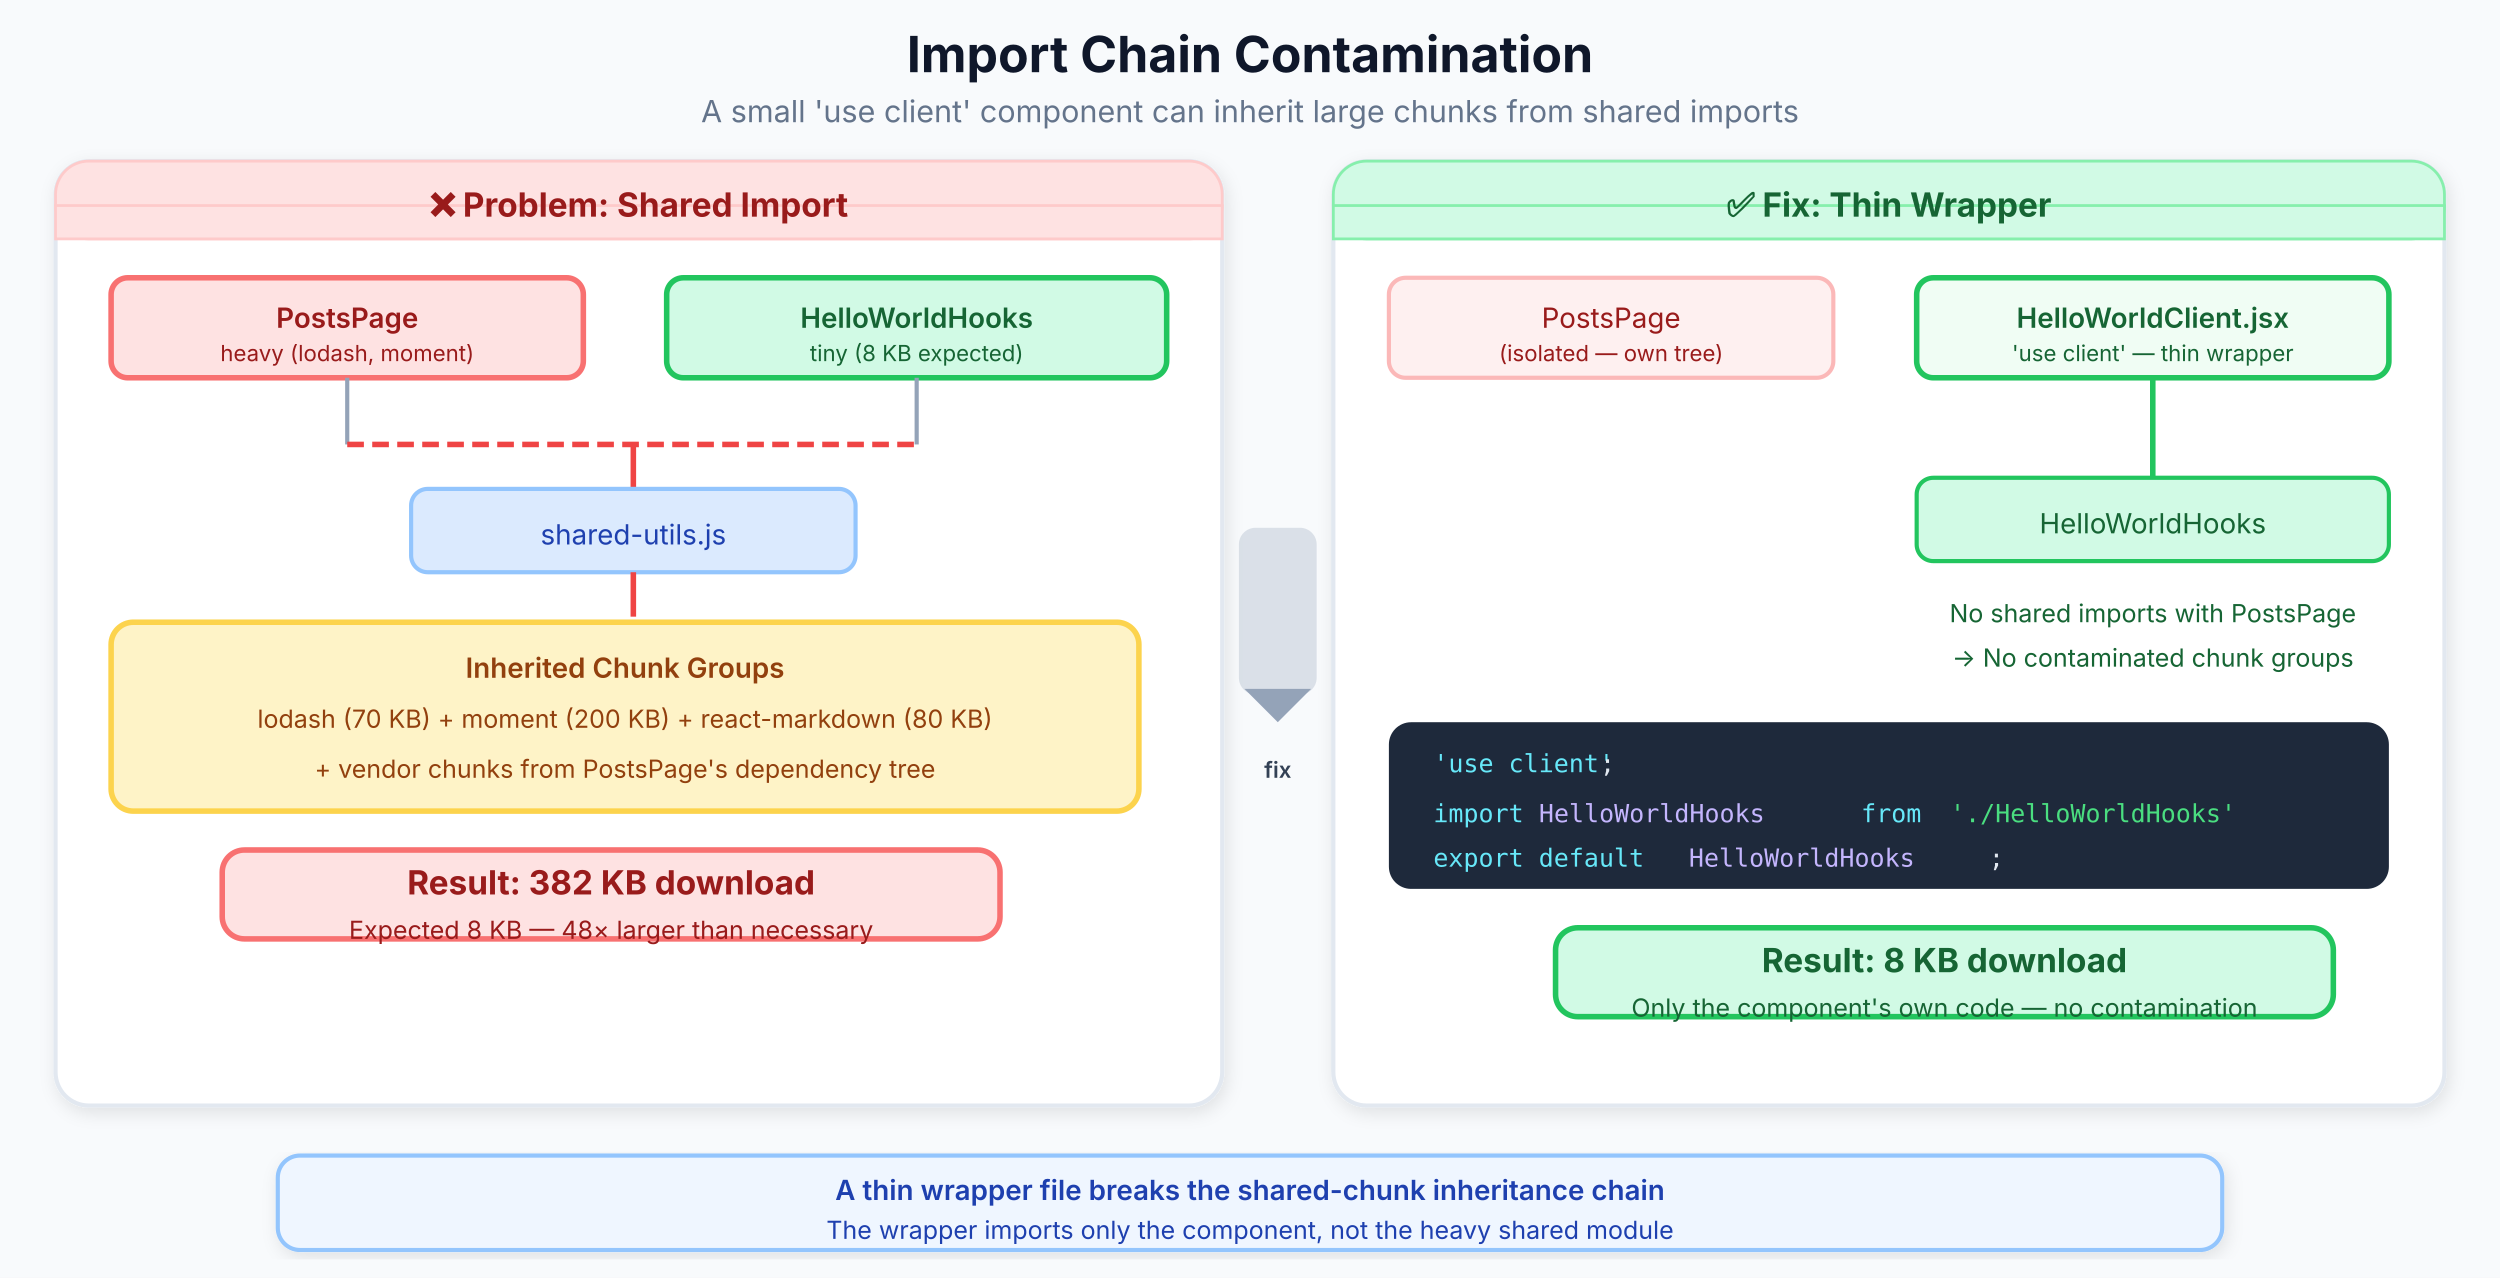
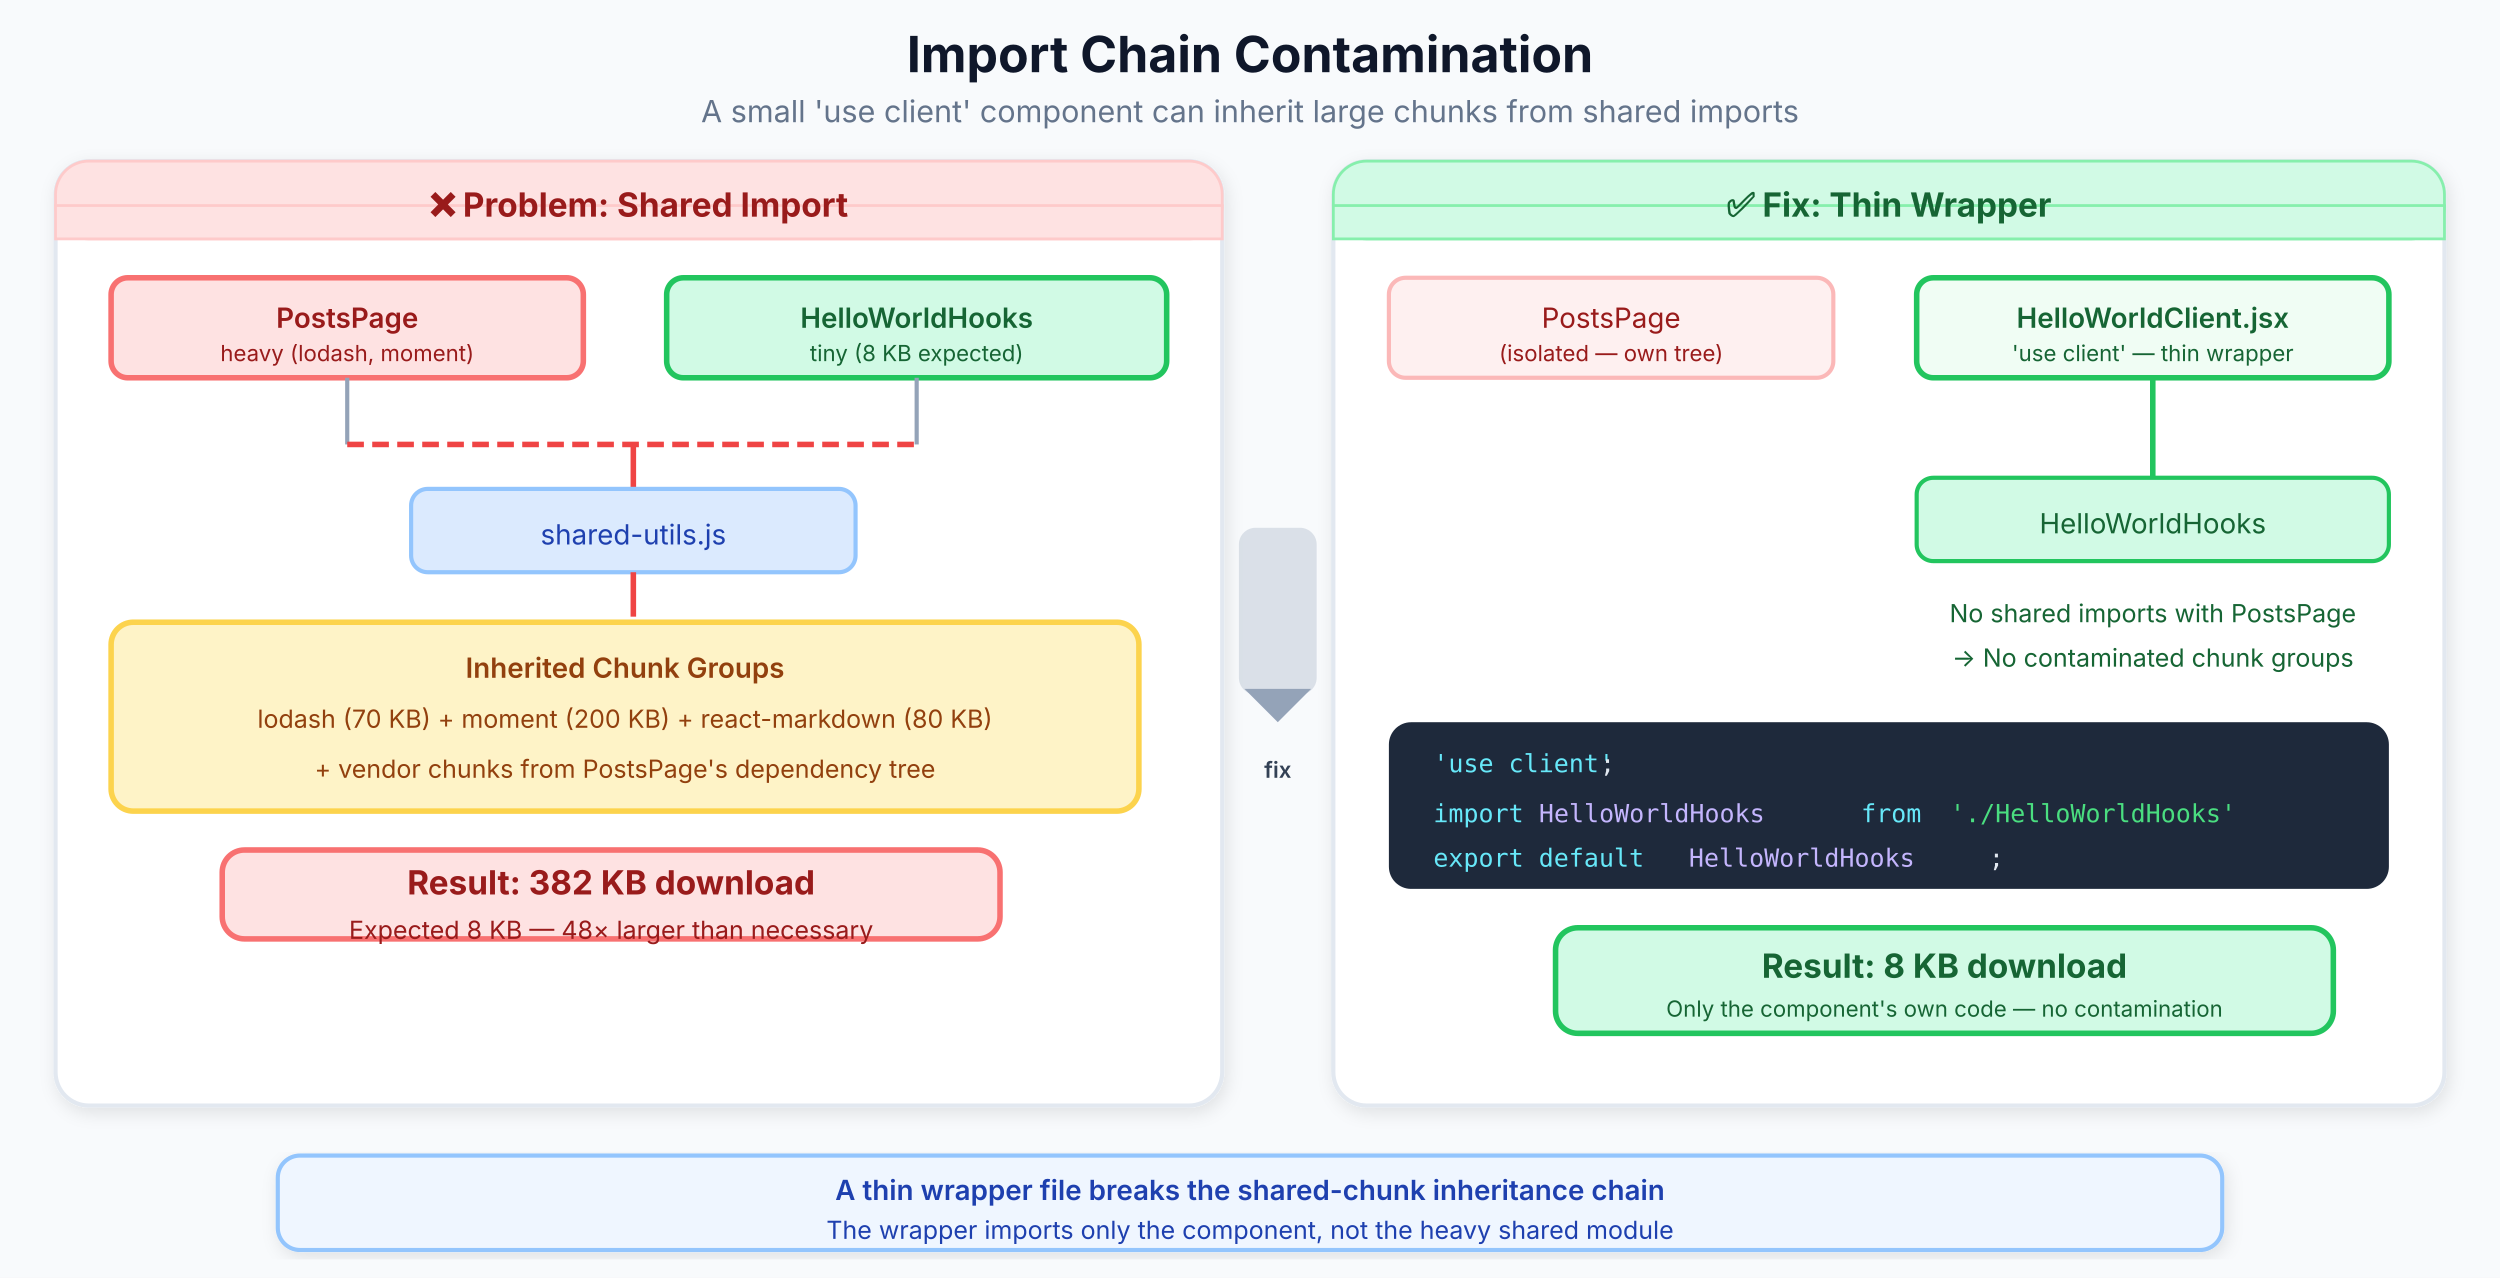
<svg xmlns="http://www.w3.org/2000/svg" viewBox="0 0 900 460" font-family="system-ui, -apple-system, 'Segoe UI', sans-serif">
  <defs>
    <filter id="shadow">
      <feDropShadow dx="1" dy="2" stdDeviation="3" flood-opacity="0.1" />
    </filter>
    <style>
      .bg { fill: #F8FAFC; }
      .title { fill: #0F172A; }
      .subtitle { fill: #64748B; }
      .card { fill: white; stroke: #E2E8F0; }
      .label-text { fill: #334155; }
      .label-sub { fill: #64748B; }
      .bad-header { fill: #FEE2E2; stroke: #FECACA; }
      .bad-text { fill: #991B1B; }
      .good-header { fill: #D1FAE5; stroke: #86EFAC; }
      .good-text { fill: #166534; }
      .component-box { fill: #DBEAFE; stroke: #93C5FD; }
      .component-text { fill: #1E40AF; }
      .heavy-box { fill: #FEE2E2; stroke: #F87171; }
      .heavy-text { fill: #991B1B; }
      .light-box { fill: #D1FAE5; stroke: #22C55E; }
      .light-text { fill: #166534; }
      .chunk-box { fill: #FEF3C7; stroke: #FCD34D; }
      .chunk-text { fill: #92400E; }
      .wrapper-box { fill: #F0FDF4; stroke: #22C55E; }
      .wrapper-text { fill: #166534; }
      .import-line { stroke: #94A3B8; }
      .contamination-line { stroke: #EF4444; }
      .clean-line { stroke: #22C55E; }
      .arrow-body { fill: #94A3B8; }
      .code-bg { fill: #1E293B; }
      .code-text { fill: #E2E8F0; }
      .code-keyword { fill: #67E8F9; }
      .code-string { fill: #4ADE80; }
      .code-fn { fill: #C4B5FD; }
      .note-box { fill: #EFF6FF; stroke: #93C5FD; }
      .note-text { fill: #1E40AF; }
      .size-bad { fill: #EF4444; }
      .size-good { fill: #22C55E; }

      @media (prefers-color-scheme: dark) {
        .bg { fill: #0F172A; }
        .title { fill: #F1F5F9; }
        .subtitle { fill: #94A3B8; }
        .card { fill: #1E293B; stroke: #334155; }
        .label-text { fill: #CBD5E1; }
        .label-sub { fill: #94A3B8; }
        .bad-header { fill: #450A0A; stroke: #F87171; }
        .bad-text { fill: #FCA5A5; }
        .good-header { fill: #052E16; stroke: #10B981; }
        .good-text { fill: #6EE7B7; }
        .component-box { fill: #172554; stroke: #3B82F6; }
        .component-text { fill: #93C5FD; }
        .heavy-box { fill: #450A0A; stroke: #F87171; }
        .heavy-text { fill: #FCA5A5; }
        .light-box { fill: #052E16; stroke: #10B981; }
        .light-text { fill: #6EE7B7; }
        .chunk-box { fill: #422006; stroke: #F59E0B; }
        .chunk-text { fill: #FCD34D; }
        .wrapper-box { fill: #052E16; stroke: #10B981; }
        .wrapper-text { fill: #6EE7B7; }
        .import-line { stroke: #64748B; }
        .contamination-line { stroke: #F87171; }
        .clean-line { stroke: #10B981; }
        .arrow-body { fill: #64748B; }
        .code-bg { fill: #0F172A; }
        .note-box { fill: #172554; stroke: #3B82F6; }
        .note-text { fill: #93C5FD; }
      }
    </style>
  </defs>
  <rect width="900" height="460" class="bg" />
  <text x="450" y="26" text-anchor="middle" font-size="18" font-weight="700" class="title">Import Chain Contamination</text>
  <text x="450" y="44" text-anchor="middle" font-size="11" class="subtitle">A small 'use client' component can inherit large chunks from shared imports</text>
  <rect x="20" y="58" width="420" height="340" rx="12" class="card" stroke-width="1.5" filter="url(#shadow)" />
  <rect x="20" y="58" width="420" height="28" rx="12" class="bad-header" stroke-width="1" />
  <rect x="20" y="74" width="420" height="12" class="bad-header" />
  <text x="230" y="78" text-anchor="middle" font-size="12" font-weight="700" class="bad-text">❌ Problem: Shared Import</text>
  <rect x="40" y="100" width="170" height="36" rx="6" class="heavy-box" stroke-width="2" />
  <text x="125" y="118" text-anchor="middle" font-size="10" font-weight="600" class="heavy-text">PostsPage</text>
  <text x="125" y="130" text-anchor="middle" font-size="8" class="heavy-text">heavy (lodash, moment)</text>
  <rect x="240" y="100" width="180" height="36" rx="6" class="light-box" stroke-width="2" />
  <text x="330" y="118" text-anchor="middle" font-size="10" font-weight="600" class="light-text">HelloWorldHooks</text>
  <text x="330" y="130" text-anchor="middle" font-size="8" class="light-text">tiny (8 KB expected)</text>
  <line x1="125" y1="136" x2="125" y2="160" class="import-line" stroke-width="1.5" />
  <line x1="330" y1="136" x2="330" y2="160" class="import-line" stroke-width="1.5" />
  <line x1="125" y1="160" x2="330" y2="160" class="contamination-line" stroke-width="2" stroke-dasharray="6 3" />
  <line x1="228" y1="160" x2="228" y2="176" class="contamination-line" stroke-width="2" />
  <rect x="148" y="176" width="160" height="30" rx="6" class="component-box" stroke-width="1.5" />
  <text x="228" y="196" text-anchor="middle" font-size="10" class="component-text">shared-utils.js</text>
  <line x1="228" y1="206" x2="228" y2="222" class="contamination-line" stroke-width="2" />
  <rect x="40" y="224" width="370" height="68" rx="8" class="chunk-box" stroke-width="2" />
  <text x="225" y="244" text-anchor="middle" font-size="10" font-weight="600" class="chunk-text">Inherited Chunk Groups</text>
  <text x="225" y="262" text-anchor="middle" font-size="9" class="chunk-text">lodash (70 KB) + moment (200 KB) + react-markdown (80 KB)</text>
  <text x="225" y="280" text-anchor="middle" font-size="9" class="chunk-text">+ vendor chunks from PostsPage's dependency tree</text>
  <rect x="80" y="306" width="280" height="32" rx="8" class="heavy-box" stroke-width="2" />
  <text x="220" y="322" text-anchor="middle" font-size="12" font-weight="700" class="heavy-text">Result: 382 KB download</text>
  <text x="220" y="338" text-anchor="middle" font-size="9" class="bad-text">Expected 8 KB — 48× larger than necessary</text>
  <rect x="446" y="190" width="28" height="60" rx="6" class="arrow-body" opacity="0.3" />
  <polygon points="460,260 448,248 472,248" class="arrow-body" />
  <text x="460" y="280" text-anchor="middle" font-size="8" font-weight="600" class="label-text">fix</text>
  <rect x="480" y="58" width="400" height="340" rx="12" class="card" stroke-width="1.5" filter="url(#shadow)" />
  <rect x="480" y="58" width="400" height="28" rx="12" class="good-header" stroke-width="1" />
  <rect x="480" y="74" width="400" height="12" class="good-header" />
  <text x="680" y="78" text-anchor="middle" font-size="12" font-weight="700" class="good-text">✅ Fix: Thin Wrapper</text>
  <rect x="500" y="100" width="160" height="36" rx="6" class="heavy-box" stroke-width="1.5" opacity="0.5" />
  <text x="580" y="118" text-anchor="middle" font-size="10" class="heavy-text">PostsPage</text>
  <text x="580" y="130" text-anchor="middle" font-size="8" class="heavy-text">(isolated — own tree)</text>
  <rect x="690" y="100" width="170" height="36" rx="6" class="wrapper-box" stroke-width="2" />
  <text x="775" y="118" text-anchor="middle" font-size="10" font-weight="600" class="wrapper-text">HelloWorldClient.jsx</text>
  <text x="775" y="130" text-anchor="middle" font-size="8" class="wrapper-text">'use client' — thin wrapper</text>
  <line x1="775" y1="136" x2="775" y2="172" class="clean-line" stroke-width="2" />
  <rect x="690" y="172" width="170" height="30" rx="6" class="light-box" stroke-width="1.5" />
  <text x="775" y="192" text-anchor="middle" font-size="10" class="light-text">HelloWorldHooks</text>
  <text x="775" y="224" text-anchor="middle" font-size="9" class="good-text">No shared imports with PostsPage</text>
  <text x="775" y="240" text-anchor="middle" font-size="9" class="good-text">→ No contaminated chunk groups</text>
  <rect x="500" y="260" width="360" height="60" rx="8" class="code-bg" />
  <text x="516" y="278" font-family="ui-monospace, monospace" font-size="9" class="code-keyword">'use client'</text>
  <text x="576" y="278" font-family="ui-monospace, monospace" font-size="9" class="code-text">;</text>
  <text x="516" y="296" font-family="ui-monospace, monospace" font-size="9" class="code-keyword">import</text>
  <text x="554" y="296" font-family="ui-monospace, monospace" font-size="9" class="code-fn"> HelloWorldHooks</text>
  <text x="670" y="296" font-family="ui-monospace, monospace" font-size="9" class="code-keyword"> from</text>
  <text x="702" y="296" font-family="ui-monospace, monospace" font-size="9" class="code-string"> './HelloWorldHooks'</text>
  <text x="516" y="312" font-family="ui-monospace, monospace" font-size="9" class="code-keyword">export default</text>
  <text x="608" y="312" font-family="ui-monospace, monospace" font-size="9" class="code-fn"> HelloWorldHooks</text>
  <text x="716" y="312" font-family="ui-monospace, monospace" font-size="9" class="code-text">;</text>
-   <rect x="560" y="334" width="280" height="32" rx="8" class="light-box" stroke-width="2" />
-   <text x="700" y="350" text-anchor="middle" font-size="12" font-weight="700" class="light-text">Result: 8 KB download</text>
-   <text x="700" y="366" text-anchor="middle" font-size="9" class="good-text">Only the component's own code — no contamination</text>
+   <rect x="560" y="334" width="280" height="38" rx="8" class="light-box" stroke-width="2" />
+   <text x="700" y="352" text-anchor="middle" font-size="12" font-weight="700" class="light-text">Result: 8 KB download</text>
+   <text x="700" y="366" text-anchor="middle" font-size="8" class="good-text">Only the component's own code — no contamination</text>
  <rect x="100" y="416" width="700" height="34" rx="8" class="note-box" stroke-width="1.5" filter="url(#shadow)" />
  <text x="450" y="432" text-anchor="middle" font-size="10" font-weight="600" class="note-text">A thin wrapper file breaks the shared-chunk inheritance chain</text>
  <text x="450" y="446" text-anchor="middle" font-size="9" class="note-text">The wrapper imports only the component, not the heavy shared module</text>
</svg>
